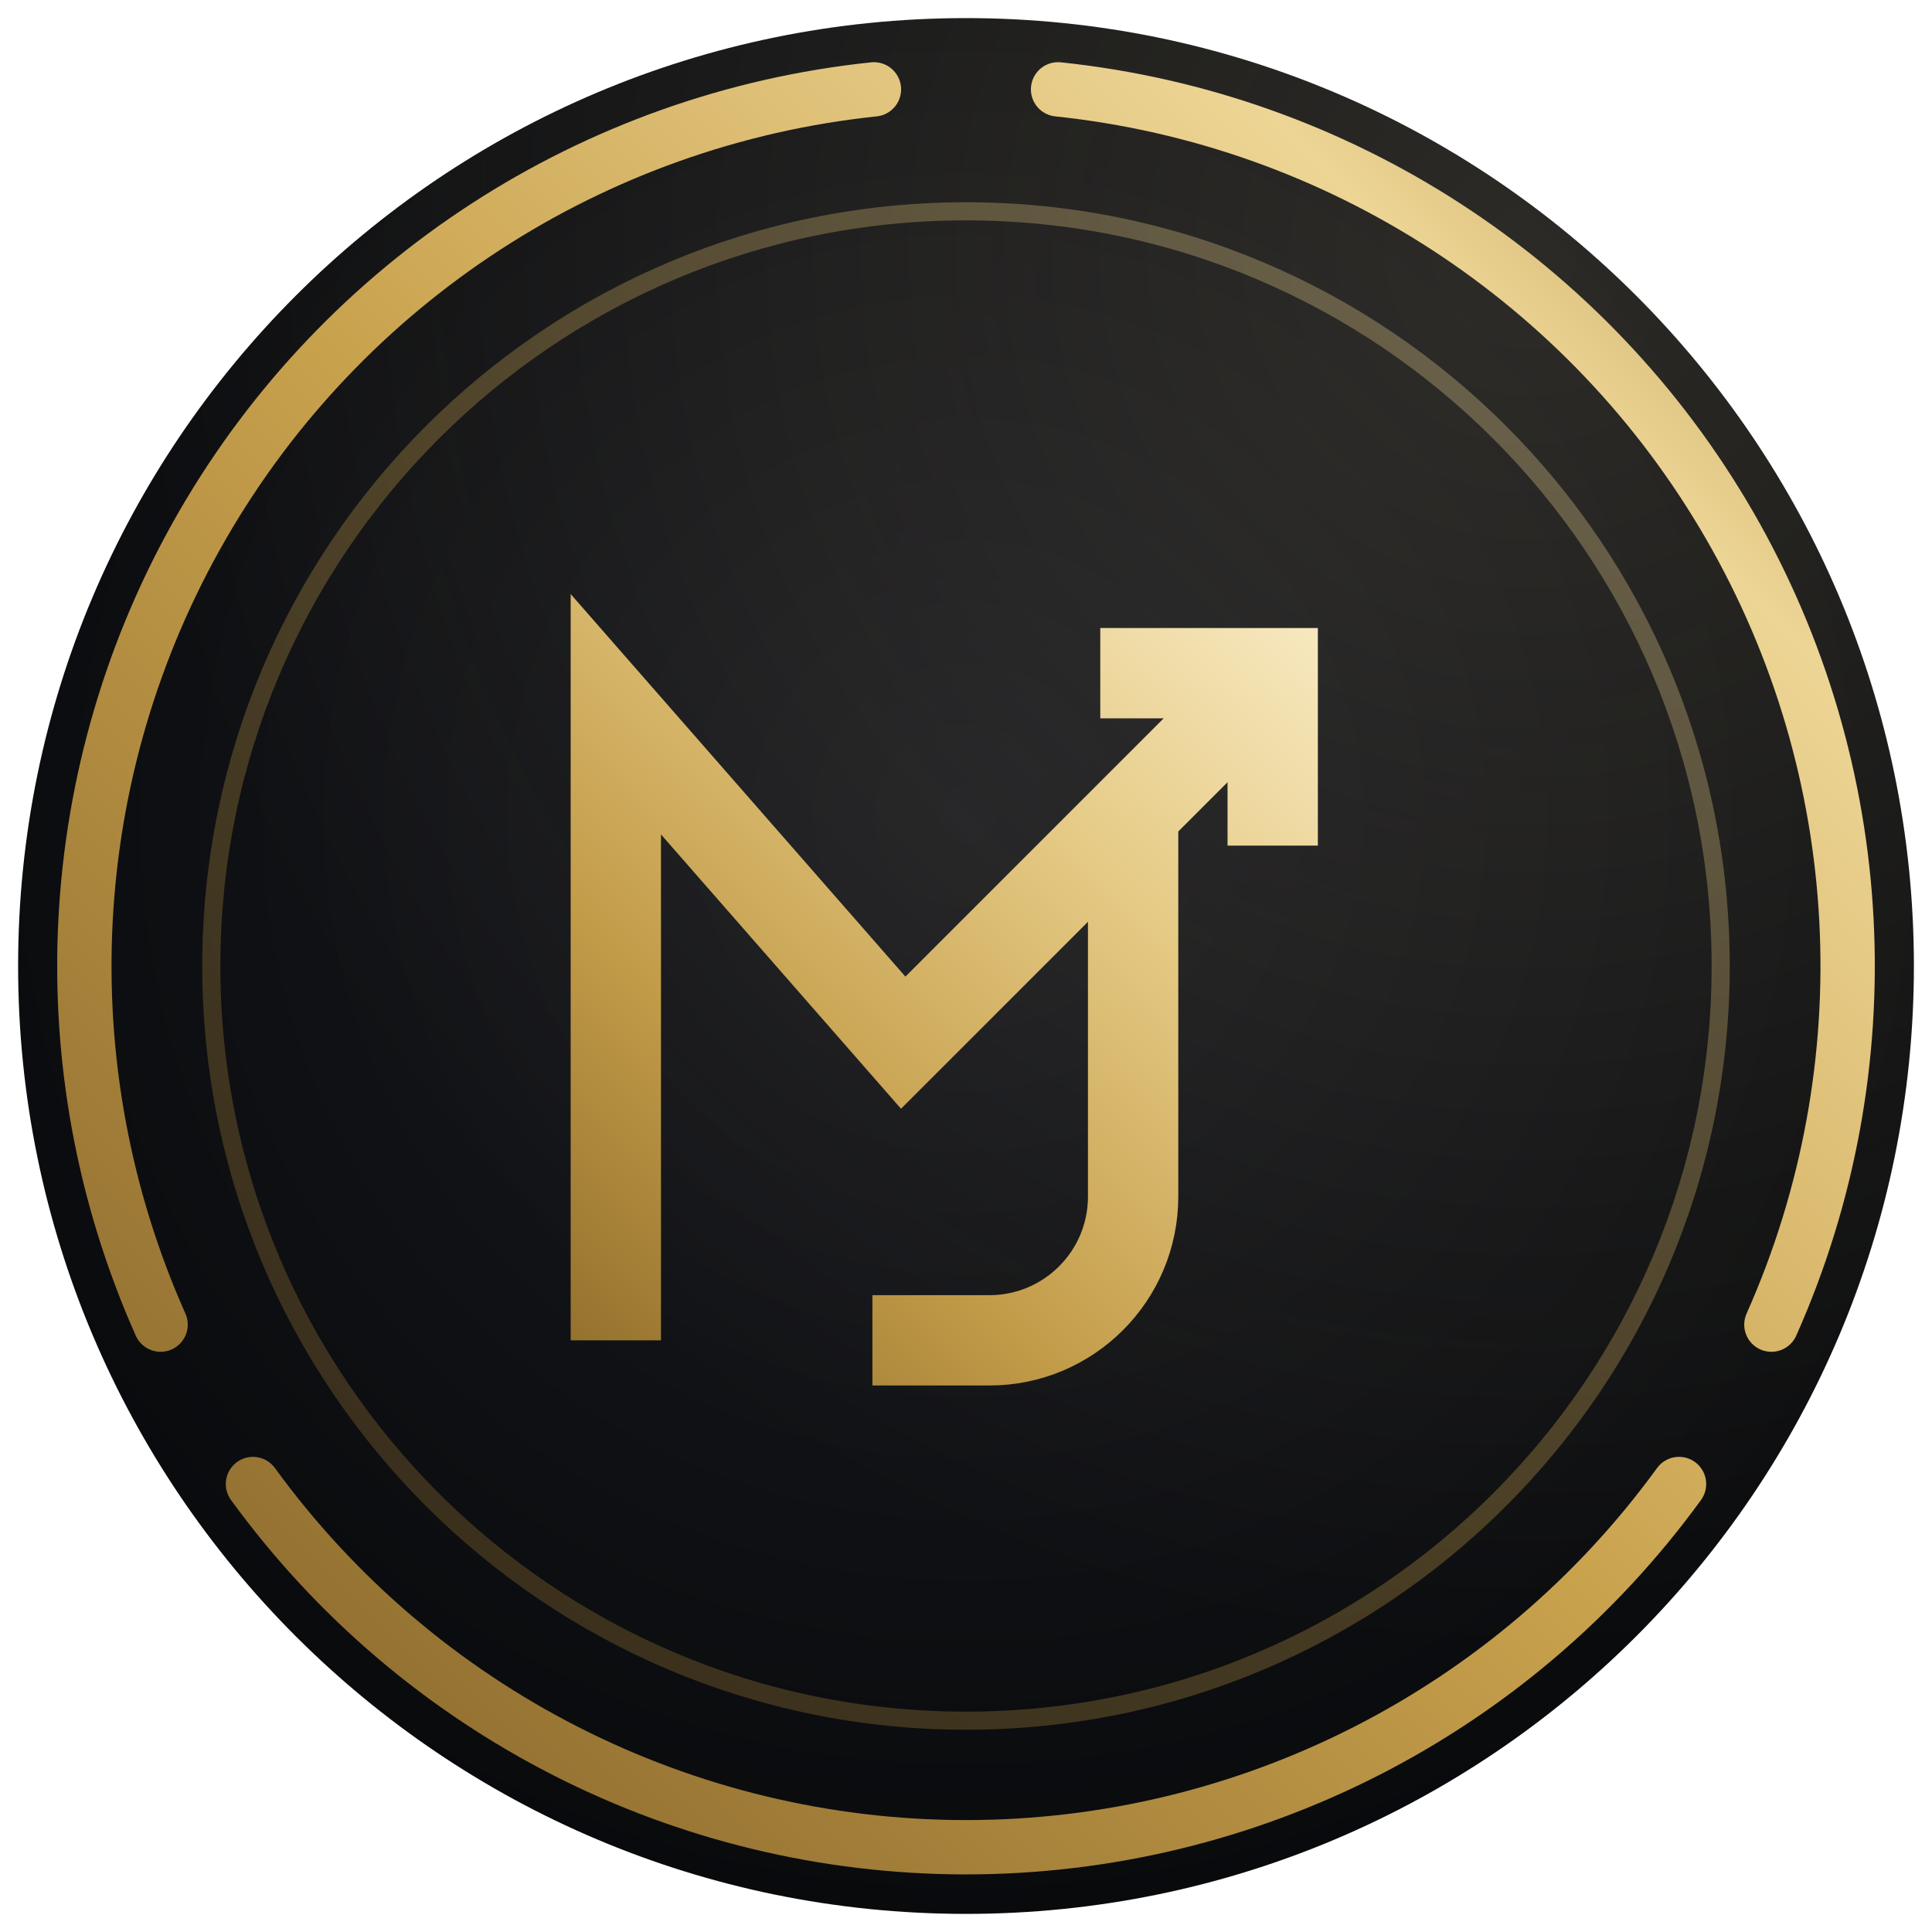
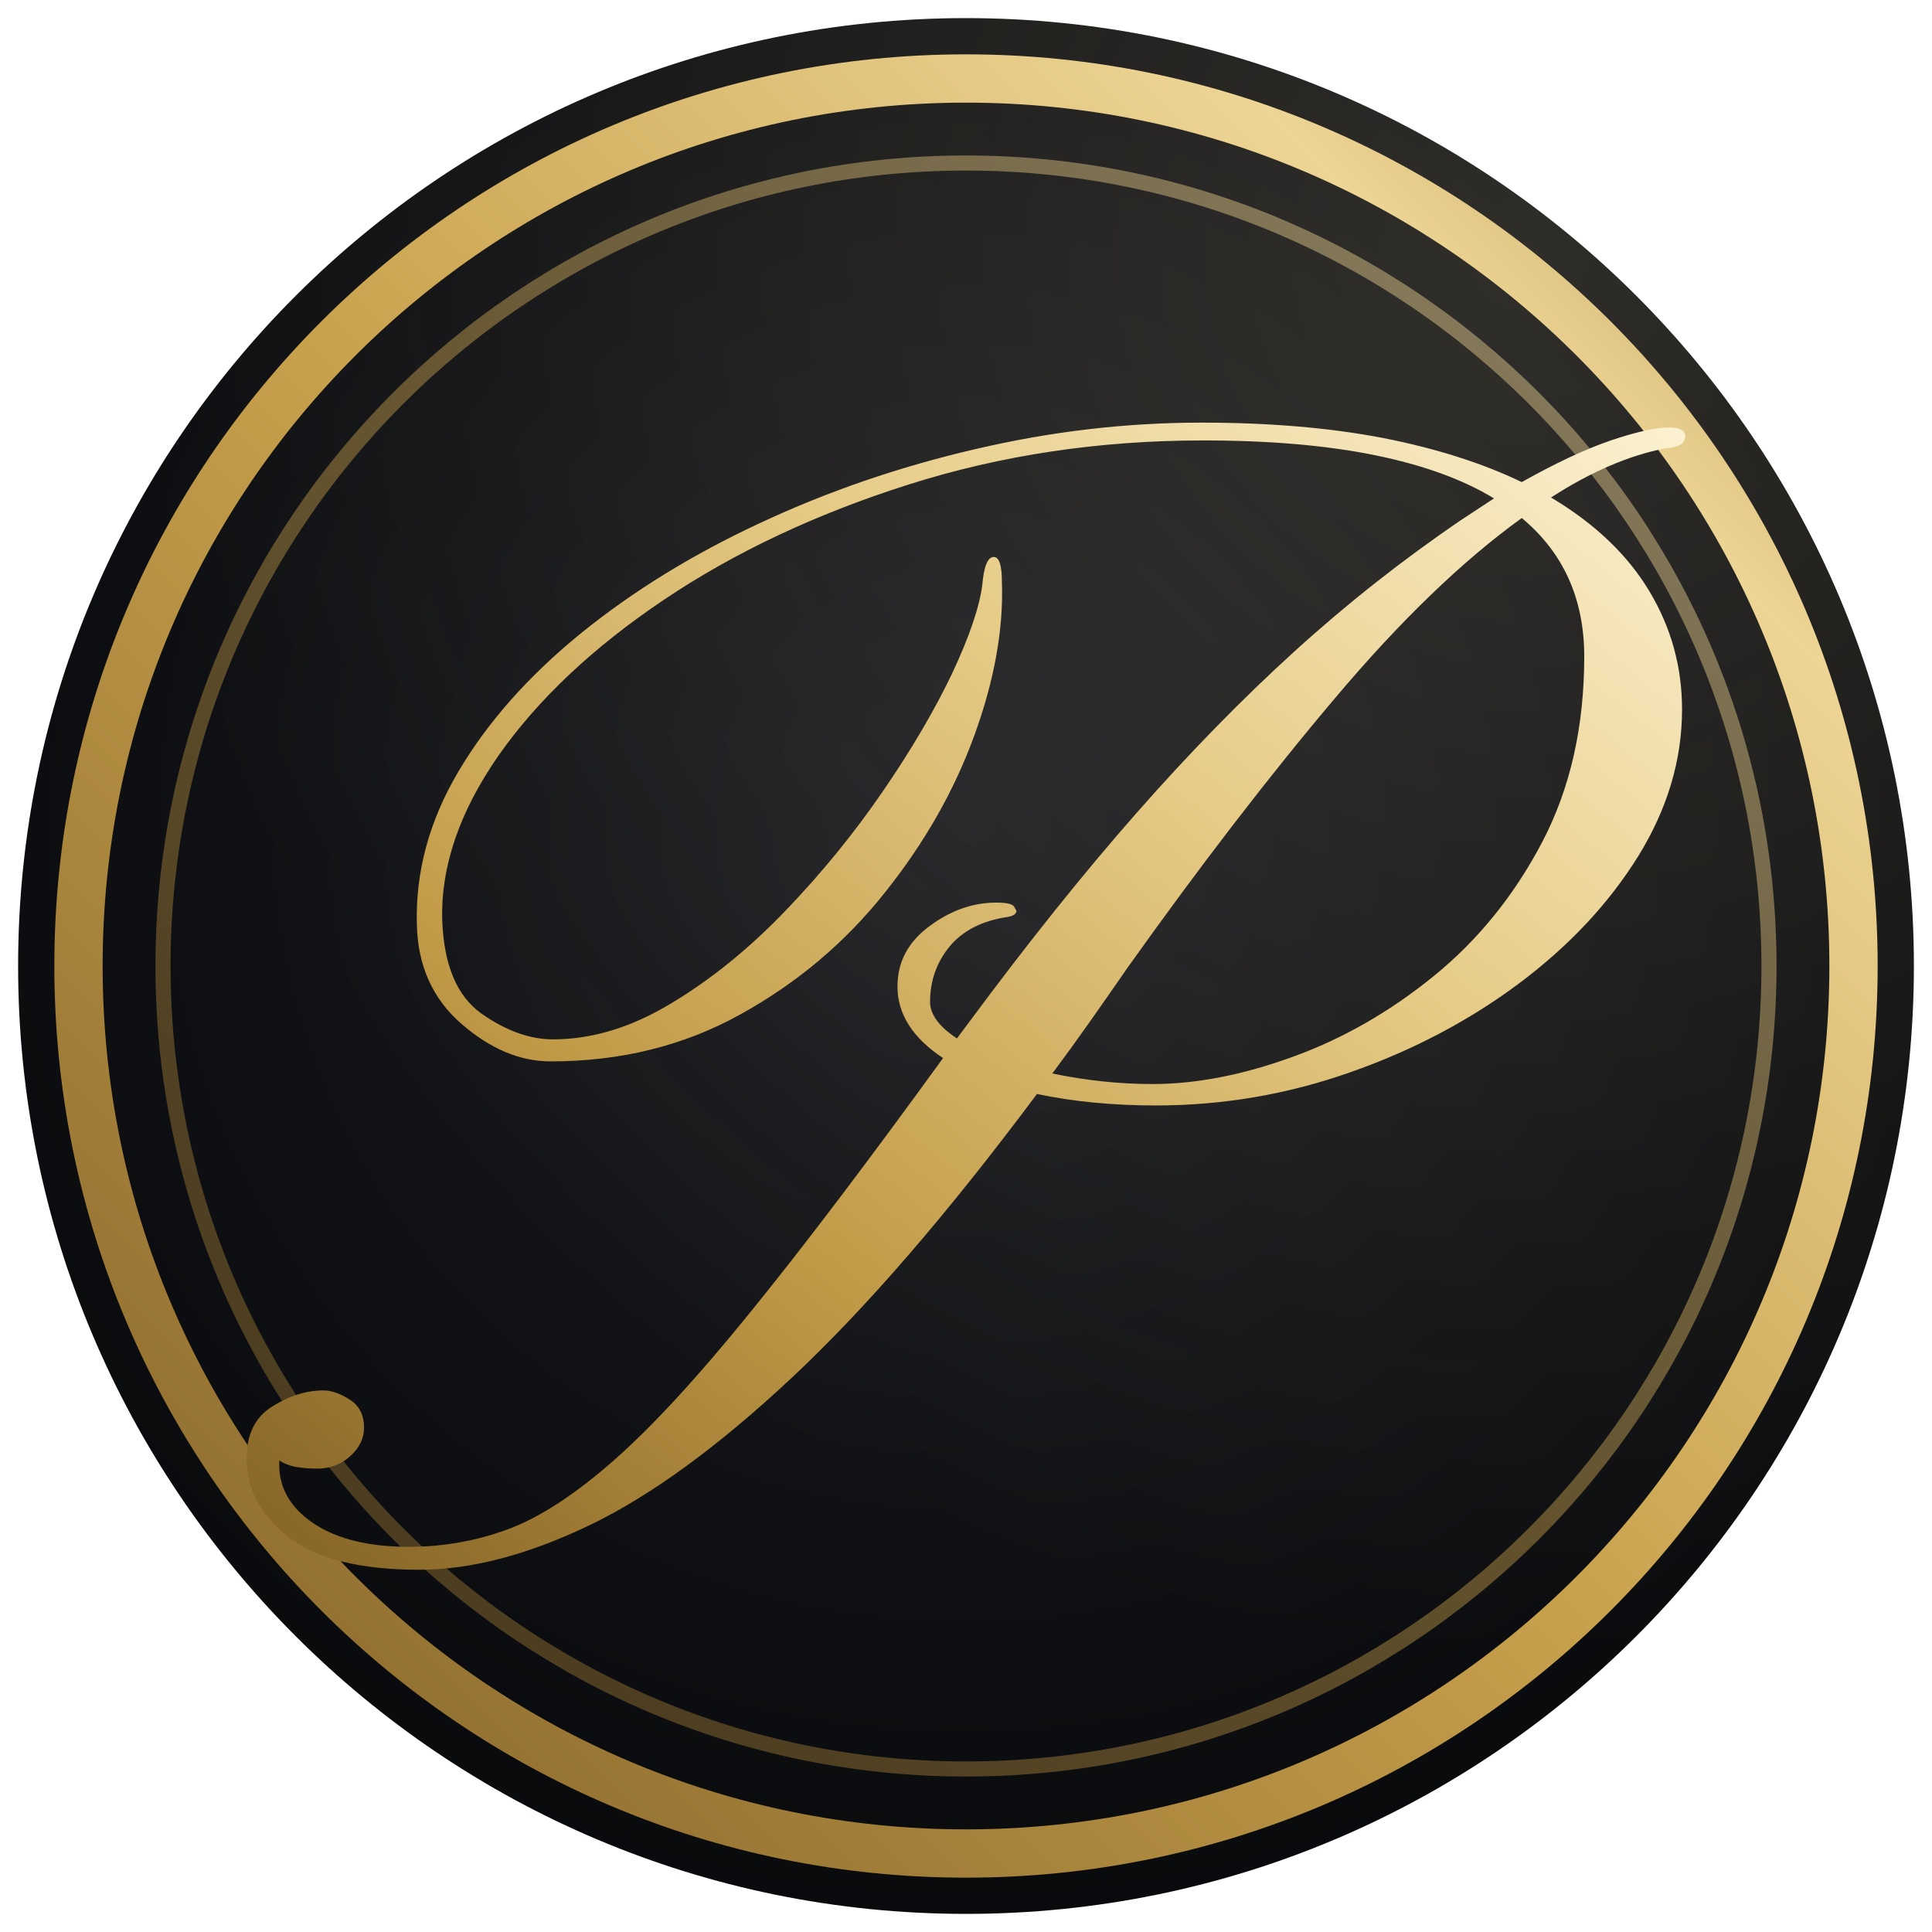
- <svg xmlns="http://www.w3.org/2000/svg" viewBox="0 0 64 64" width="512" height="512" role="img" aria-label="MINJUN 2000 CAPITAL">
+ <svg xmlns="http://www.w3.org/2000/svg" viewBox="0 0 64 64" width="512" height="512" role="img" aria-label="PARK INVESTMENT">
  <defs>
-     <linearGradient id="mj-gold" gradientUnits="userSpaceOnUse" x1="12" y1="54" x2="52" y2="12">
+     <linearGradient id="pk-gold" gradientUnits="userSpaceOnUse" x1="14" y1="54" x2="50" y2="10">
      <stop offset="0" stop-color="#8A6828" />
      <stop offset=".32" stop-color="#C29B48" />
      <stop offset=".66" stop-color="#E6CB86" />
      <stop offset="1" stop-color="#FBF0CF" />
    </linearGradient>
-     <linearGradient id="mj-ring" gradientUnits="userSpaceOnUse" x1="0" y1="64" x2="64" y2="0">
+     <linearGradient id="pk-ring" gradientUnits="userSpaceOnUse" x1="0" y1="64" x2="64" y2="0">
      <stop offset="0" stop-color="#7A5A24" />
      <stop offset=".5" stop-color="#C9A24D" />
      <stop offset=".8" stop-color="#EDD595" />
      <stop offset="1" stop-color="#A9853C" />
    </linearGradient>
-     <radialGradient id="mj-onyx" cx=".5" cy=".42" r=".62">
-       <stop offset="0" stop-color="#1B1C21" />
+     <radialGradient id="pk-onyx" cx=".5" cy=".42" r=".62">
+       <stop offset="0" stop-color="#1D1E24" />
      <stop offset="1" stop-color="#08090B" />
    </radialGradient>
-     <radialGradient id="mj-light" cx=".8" cy=".12" r=".75">
-       <stop offset="0" stop-color="#F6E3AE" stop-opacity=".13" />
+     <radialGradient id="pk-light" cx=".8" cy=".12" r=".75">
+       <stop offset="0" stop-color="#F6E3AE" stop-opacity=".14" />
      <stop offset="1" stop-color="#F6E3AE" stop-opacity="0" />
    </radialGradient>
  </defs>
-   <circle cx="32" cy="32" r="31.4" fill="url(#mj-onyx)" />
-   <circle cx="32" cy="32" r="31.4" fill="url(#mj-light)" />
-   <path d="M35.05 2.96 A29.2 29.2 0 0 1 58.68 43.88 M55.62 49.16 A29.2 29.2 0 0 1 8.38 49.16 M5.32 43.88 A29.2 29.2 0 0 1 28.95 2.96" fill="none" stroke="url(#mj-ring)" stroke-width="1.8" stroke-linecap="round" />
-   <circle cx="32" cy="32" r="25" fill="none" stroke="url(#mj-ring)" stroke-opacity=".32" stroke-width=".6" />
-   <g transform="translate(10.2 10.4) scale(.68)" fill="none" stroke="url(#mj-gold)" stroke-width="4.4" stroke-linejoin="miter" stroke-miterlimit="8" stroke-linecap="butt">
-     <polyline points="15,50 15,19.5 29,35.5 47,17.5" />
-     <polyline points="38.6,17.5 47,17.5 47,25.9" />
-     <path d="M40.2 24.3 V43 A7 7 0 0 1 33.2 50 H27.5" />
-   </g>
+   <circle cx="32" cy="32" r="31.4" fill="url(#pk-onyx)" />
+   <circle cx="32" cy="32" r="31.4" fill="url(#pk-light)" />
+   <circle cx="32" cy="32" r="29.4" fill="none" stroke="url(#pk-ring)" stroke-width="1.6" />
+   <circle cx="32" cy="32" r="26.6" fill="none" stroke="url(#pk-ring)" stroke-opacity=".45" stroke-width=".5" />
+   <path fill="url(#pk-gold)" d="M13.89 52Q10.95 52 9.56 50.92Q8.17 49.84 8.17 48.3Q8.17 47.12 9.02 46.59Q9.87 46.06 10.71 46.06Q11.11 46.06 11.58 46.36Q12.06 46.66 12.06 47.3Q12.06 47.82 11.6 48.24Q11.14 48.65 10.52 48.65Q10.17 48.65 9.84 48.6Q9.52 48.55 9.25 48.38V48.52Q9.25 49.71 10.41 50.48Q11.57 51.24 13.54 51.24Q15.27 51.24 16.85 50.65Q18.42 50.06 20.33 48.38Q22.23 46.71 24.83 43.5Q27.44 40.29 31.24 35.05Q29.73 34.05 29.73 32.68Q29.73 31.46 30.79 30.68Q31.84 29.9 33 29.9Q33.51 29.9 33.59 30.03Q33.67 30.17 33.67 30.17Q33.67 30.33 33.35 30.38Q32.11 30.57 31.46 31.35Q30.81 32.14 30.81 33.19Q30.81 33.81 31.7 34.4L32.08 33.89Q35.02 29.92 37.65 26.93Q40.29 23.93 42.89 21.57Q45.49 19.21 48.38 17.24L49.49 16.51Q47.95 15.57 45.55 15.08Q43.15 14.59 39.85 14.59Q34.7 14.59 30.1 16.05Q25.5 17.51 21.99 19.87Q18.48 22.23 16.52 25.02Q14.57 27.82 14.65 30.49Q14.73 32.7 15.94 33.57Q17.16 34.43 18.32 34.43Q20.26 34.43 22.23 33.24Q24.2 32.06 26 30.19Q27.79 28.33 29.22 26.25Q30.65 24.17 31.53 22.33Q32.4 20.48 32.54 19.37Q32.62 18.45 32.92 18.45Q33.19 18.45 33.19 19.29Q33.27 21.64 32.27 24.38Q31.27 27.12 29.31 29.57Q27.36 32.03 24.55 33.59Q21.74 35.16 18.24 35.16Q16.72 35.16 15.29 33.92Q13.86 32.68 13.81 30.65Q13.73 28.01 15.19 25.55Q16.64 23.1 19.23 20.99Q21.83 18.88 25.19 17.32Q28.55 15.75 32.3 14.88Q36.05 14 39.8 14Q43.17 14 45.82 14.51Q48.46 15.03 50.41 15.97Q52.08 15.03 53.36 14.59Q54.64 14.16 55.29 14.16Q55.8 14.16 55.83 14.43Q55.83 14.59 55.71 14.7Q55.59 14.81 55.13 14.86Q53.35 15.21 51.38 16.48Q53.56 17.78 54.64 19.59Q55.72 21.39 55.72 23.5Q55.72 26.01 54.27 28.36Q52.81 30.71 50.33 32.57Q47.84 34.43 44.73 35.52Q41.61 36.62 38.29 36.62Q36.16 36.62 34.35 36.24Q29.92 42.18 26.25 45.62Q22.58 49.06 19.52 50.53Q16.45 52 13.89 52ZM38.18 35.91Q40.34 35.91 42.82 35.01Q45.31 34.11 47.5 32.33Q49.7 30.54 51.09 27.89Q52.48 25.23 52.48 21.75Q52.48 18.88 50.41 17.16Q47.46 19.29 44.23 23.12Q40.99 26.95 37.37 32.03Q36.72 32.97 36.1 33.85Q35.48 34.73 34.86 35.56Q36.53 35.91 38.18 35.91Z" />
</svg>
